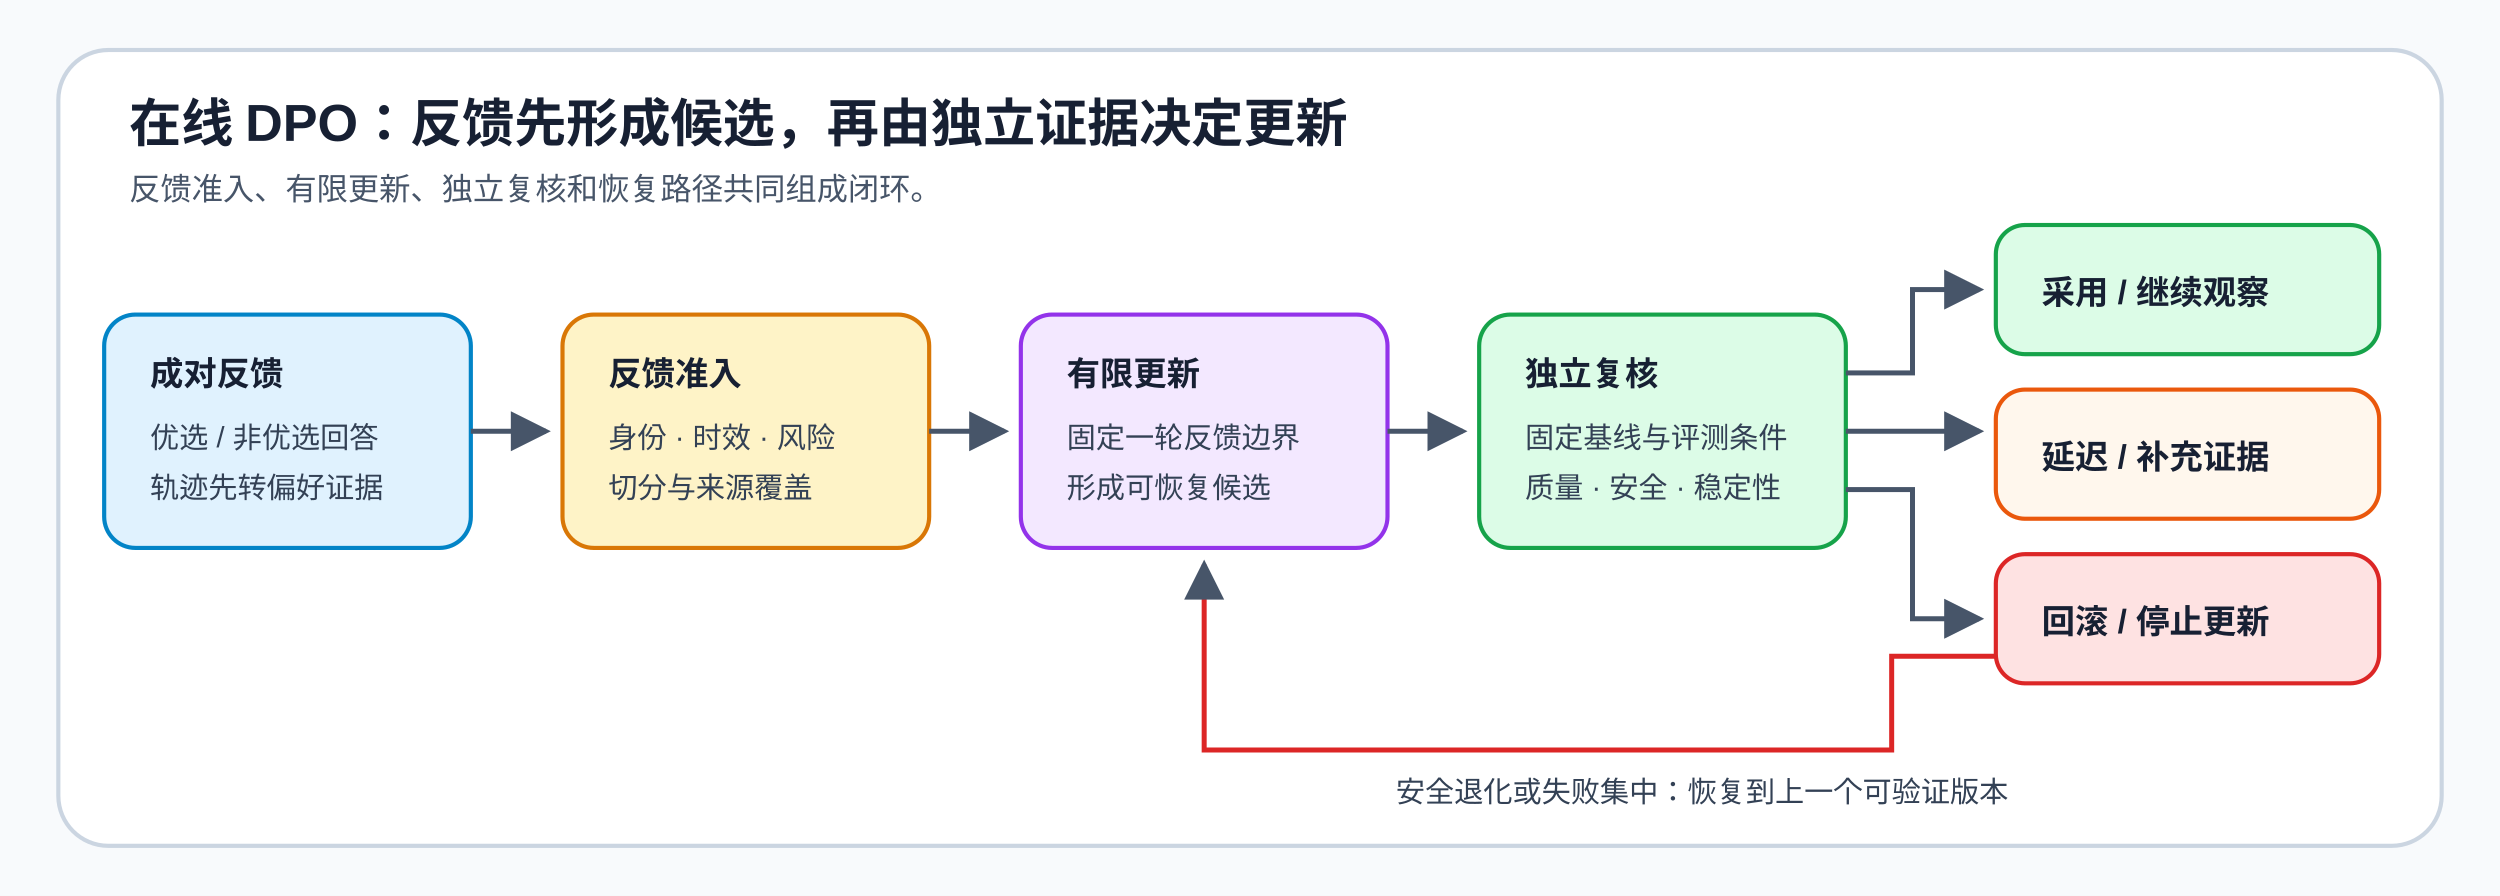
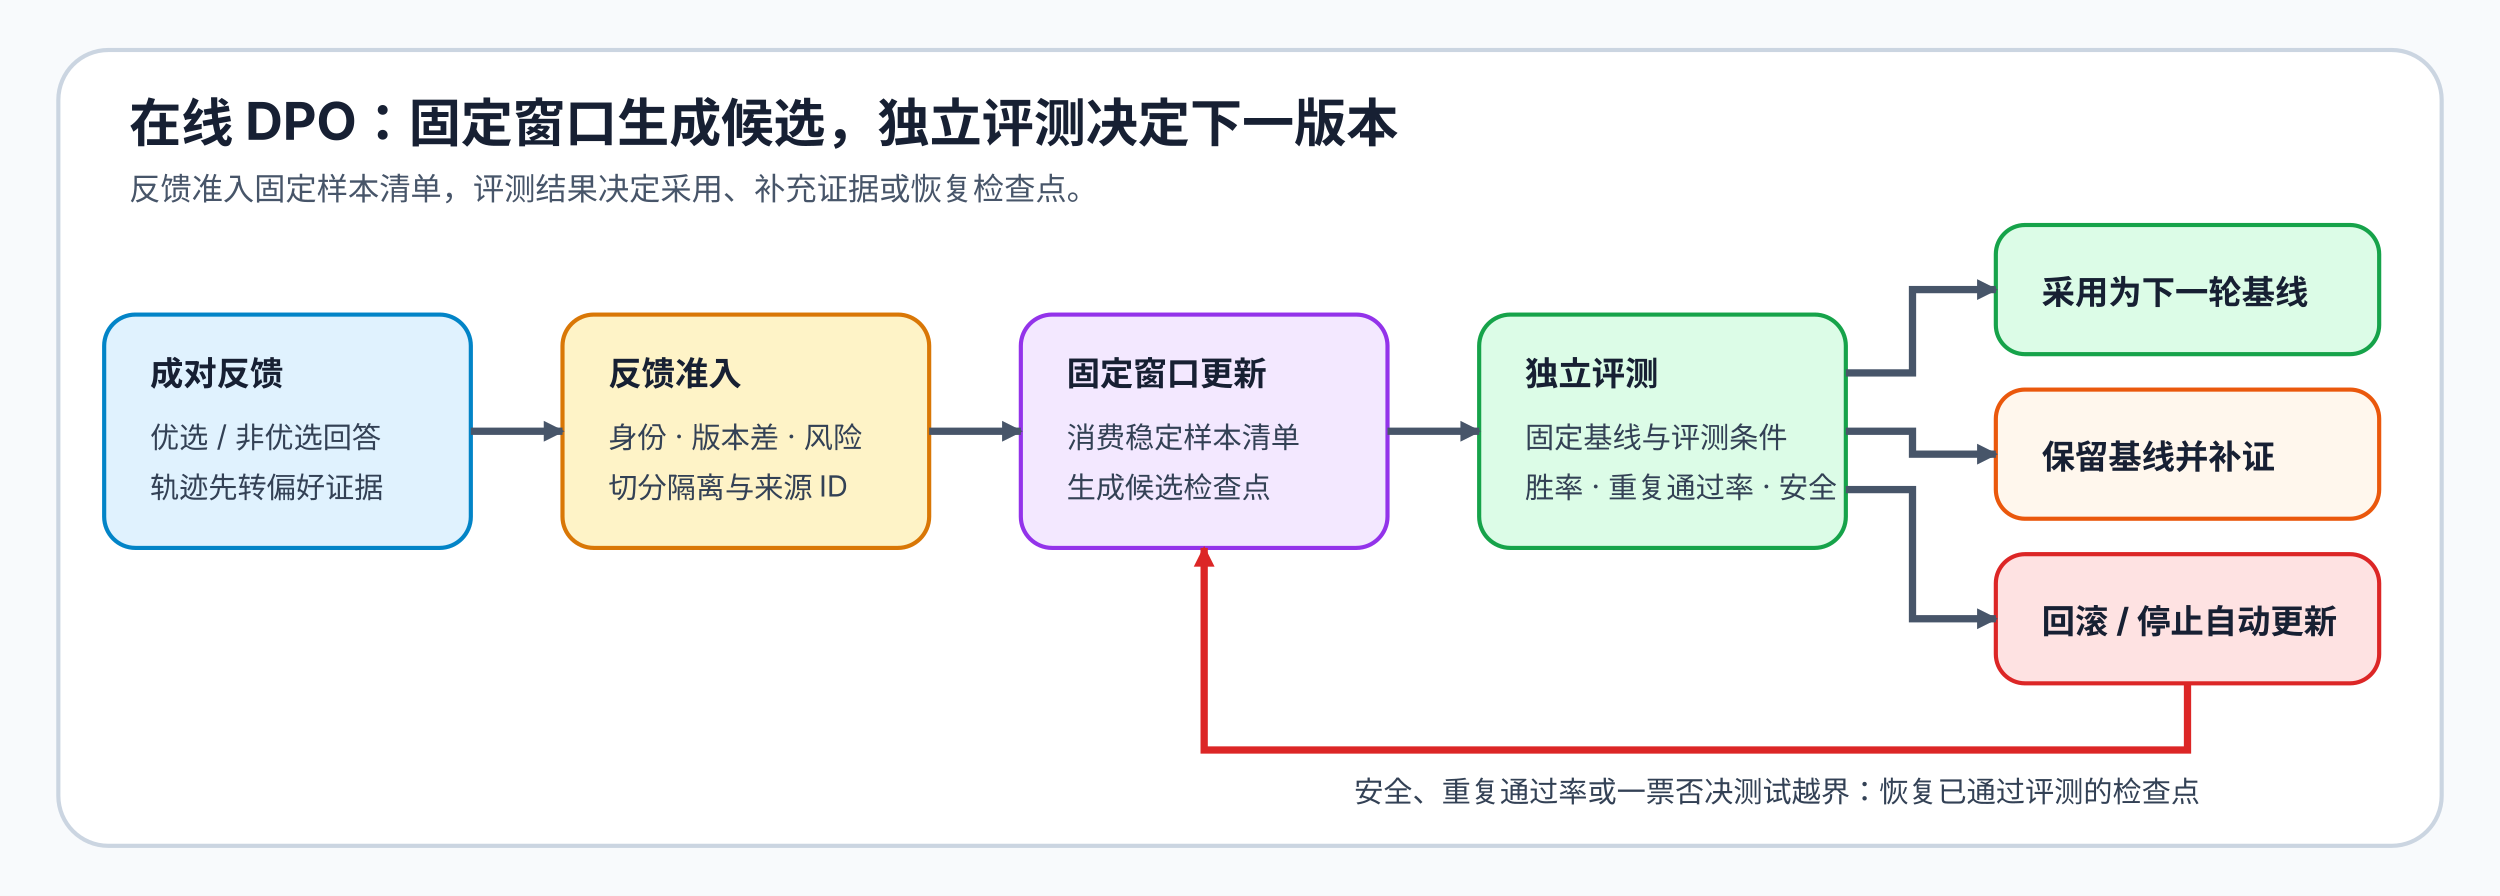
<svg xmlns="http://www.w3.org/2000/svg" width="1200" height="430" viewBox="0 0 1200 430" role="img" aria-labelledby="title desc">
  <defs>
-     <marker id="a" markerWidth="8" markerHeight="8" refX="7" refY="4" orient="auto">
-       <path d="M0 0L8 4L0 8Z" fill="#475569" />
+     <marker id="a" viewBox="0 0 10 10" markerWidth="10" markerHeight="10" refX="9" refY="5" orient="auto" markerUnits="userSpaceOnUse">
+       <path d="M0 0L10 5L0 10Z" fill="#475569" />
    </marker>
-     <style>.t{font:700 25px Arial,sans-serif;fill:#172033}.s{font:15px Arial,sans-serif;fill:#475569}.h{font:700 16px Arial,sans-serif;fill:#172033}.c{font:14px Arial,sans-serif;fill:#334155}.l{fill:none;stroke:#475569;stroke-width:2.4;marker-end:url(#a)}.r{fill:none;stroke:#DC2626;stroke-width:2.4;marker-end:url(#a)}</style>
+     <marker id="ar" viewBox="0 0 10 10" markerWidth="10" markerHeight="10" refX="9" refY="5" orient="auto" markerUnits="userSpaceOnUse">
+       <path d="M0 0L10 5L0 10Z" fill="#DC2626" />
+     </marker>
+     <style>.t{font:700 25px "Inter","Noto Sans SC",sans-serif;fill:#172033}.s{font:15px "Inter","Noto Sans SC",sans-serif;fill:#475569}.h{font:700 16px "Inter","Noto Sans SC",sans-serif;fill:#172033}.c{font:14px "Inter","Noto Sans SC",sans-serif;fill:#334155}.l{fill:none;stroke:#475569;stroke-width:3.5;marker-end:url(#a)}.r{fill:none;stroke:#DC2626;stroke-width:3.5;marker-end:url(#ar)}</style>
  </defs>
  <rect width="1200" height="430" fill="#F8FAFC" />
  <rect x="28" y="24" width="1144" height="382" rx="24" fill="#FFF" stroke="#CBD5E1" stroke-width="2" />
-   <text x="62" y="68" class="t">在线 DPO：反馈先形成候选，再由独立证据决定更新</text>
-   <text x="62" y="96" class="s">反馈准入、有限更新、独立复核和恢复路径共同组成闭环。</text>
+   <text x="62" y="68" class="t">在线 DPO：固定窗口生成候选，独立评测决定下一版本</text>
+   <text x="62" y="96" class="s">反馈准入固定样本清单，评测结果决定采用、补充证据或恢复检查点。</text>
  <rect x="50" y="151" width="176" height="112" rx="15" fill="#E0F2FE" stroke="#0284C7" stroke-width="2" />
  <text x="72" y="185" class="h">成对反馈</text>
  <text x="72" y="215" class="c">优选 / 非优选回答</text>
  <text x="72" y="239" class="c">轨迹先转偏好证据</text>
  <rect x="270" y="151" width="176" height="112" rx="15" fill="#FEF3C7" stroke="#D97706" stroke-width="2" />
  <text x="292" y="185" class="h">反馈准入</text>
-   <text x="292" y="215" class="c">身份 · 时效 · 风险</text>
-   <text x="292" y="239" class="c">切分与来源覆盖</text>
+   <text x="292" y="215" class="c">身份 · 版本差 · 风险</text>
+   <text x="292" y="239" class="c">切分隔离与来源 ID</text>
  <rect x="490" y="151" width="176" height="112" rx="15" fill="#F3E8FF" stroke="#9333EA" stroke-width="2" />
-   <text x="512" y="185" class="h">有限更新</text>
-   <text x="512" y="215" class="c">固定一轮反馈边界</text>
-   <text x="512" y="239" class="c">形成可恢复候选</text>
+   <text x="512" y="185" class="h">固定窗口更新</text>
+   <text x="512" y="215" class="c">消费稳定样本清单</text>
+   <text x="512" y="239" class="c">生成候选检查点</text>
  <rect x="710" y="151" width="176" height="112" rx="15" fill="#DCFCE7" stroke="#16A34A" stroke-width="2" />
-   <text x="732" y="185" class="h">独立复核</text>
+   <text x="732" y="185" class="h">独立评测</text>
  <text x="732" y="215" class="c">固定基线与评测条件</text>
-   <text x="732" y="239" class="c">质量 · 安全 · 稳定性</text>
+   <text x="732" y="239" class="c">胜率 · 重复通过率 · 安全</text>
  <g data-layout-role="glyph-group">
    <rect x="958" y="108" width="184" height="62" rx="14" fill="#DCFCE7" stroke="#16A34A" stroke-width="2" />
-     <text x="980" y="146" class="h">采用 / 继续观察</text>
+     <text x="980" y="146" class="h">采用为下一轮基线</text>
    <rect x="958" y="187" width="184" height="62" rx="14" fill="#FFF7ED" stroke="#EA580C" stroke-width="2" />
-     <text x="980" y="225" class="h">延迟 / 补充证据</text>
+     <text x="980" y="225" class="h">保留基线并补证</text>
    <rect x="958" y="266" width="184" height="62" rx="14" fill="#FEE2E2" stroke="#DC2626" stroke-width="2" />
-     <text x="980" y="304" class="h">回滚 / 停止更新</text>
+     <text x="980" y="304" class="h">回滚 / 停止自动更新</text>
  </g>
-   <path d="M226 207H262" class="l" />
-   <path d="M446 207H482" class="l" />
-   <path d="M666 207H702" class="l" />
-   <path d="M886 179H918V139H950" class="l" />
-   <path d="M886 207H950" class="l" />
-   <path d="M886 235H918V297H950" class="l" />
-   <path d="M958 315H908V360H578V271" class="r" />
-   <text x="670" y="385" class="c">安全退化或失败集中：恢复到上一个可验证版本</text>
+   <path d="M226 207H270" class="l" />
+   <path d="M446 207H490" class="l" />
+   <path d="M666 207H710" class="l" />
+   <path d="M886 179H918V139H958" class="l" />
+   <path d="M886 207H918V218H958" class="l" />
+   <path d="M886 235H918V297H958" class="l" />
+   <path d="M1050 328V360H578V263" class="r" />
+   <text x="650" y="385" class="c">安全、重复通过率或一票否决测试越界：恢复已通过评测的检查点</text>
</svg>
